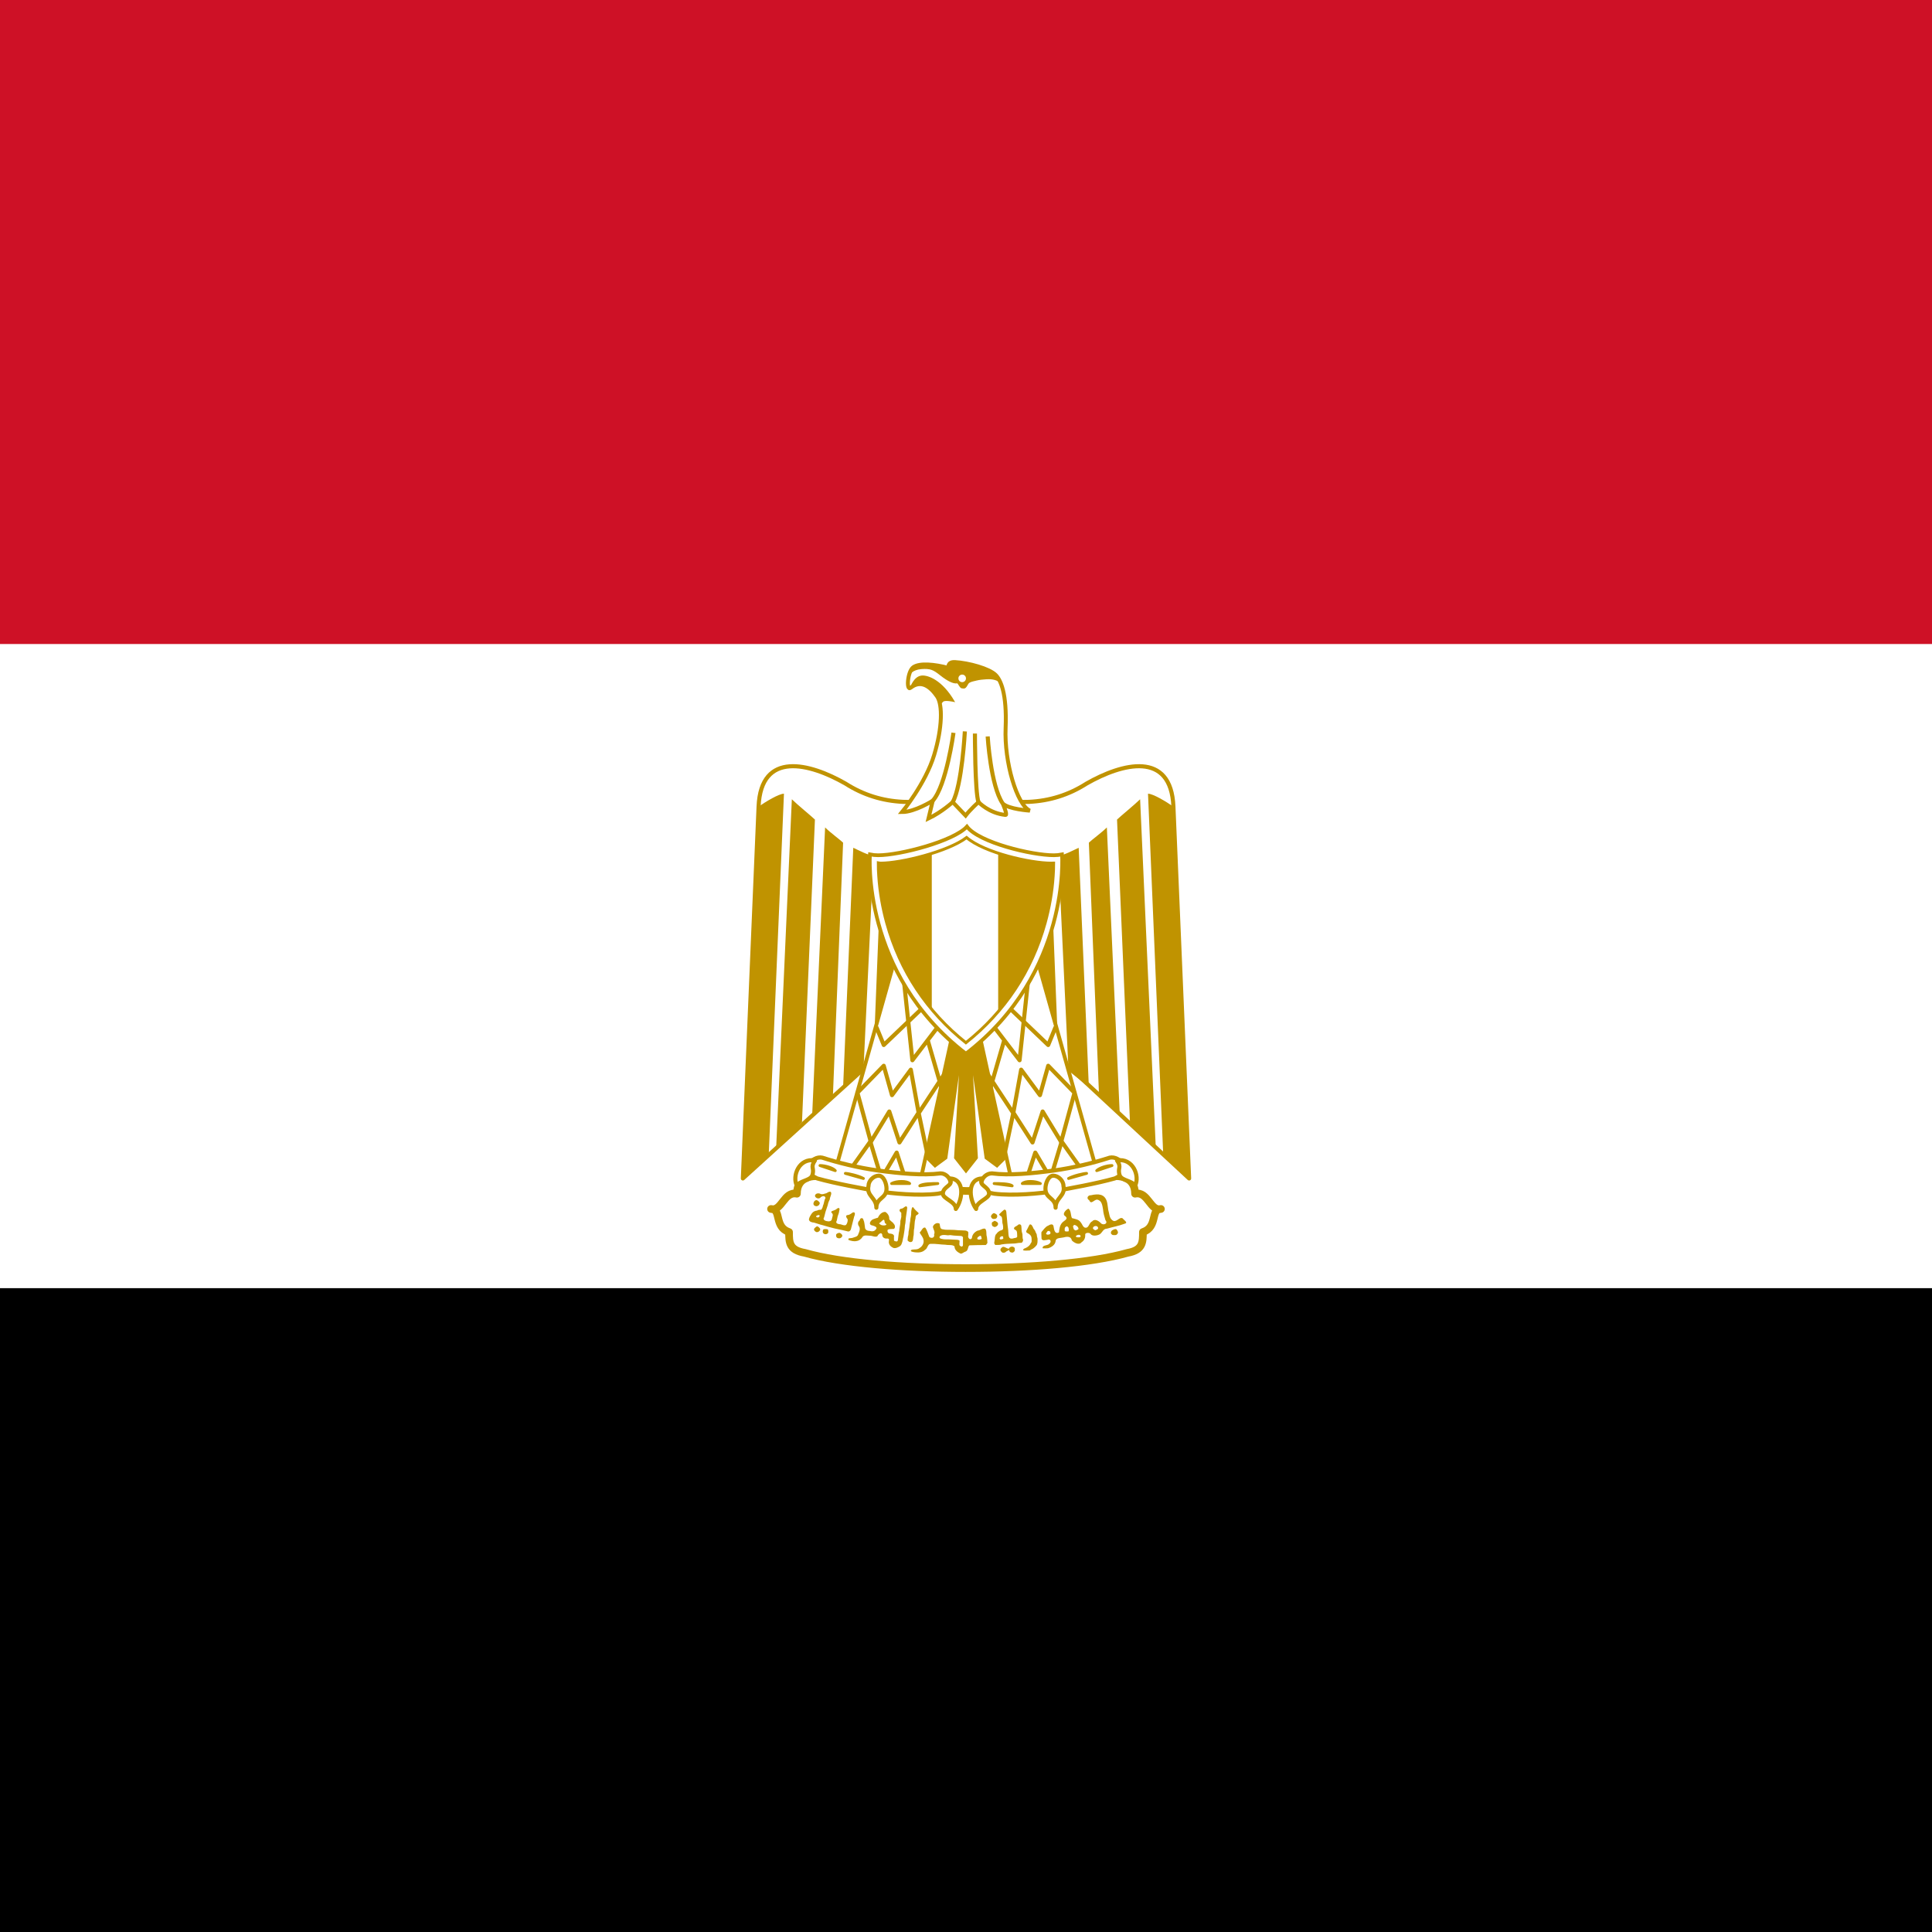
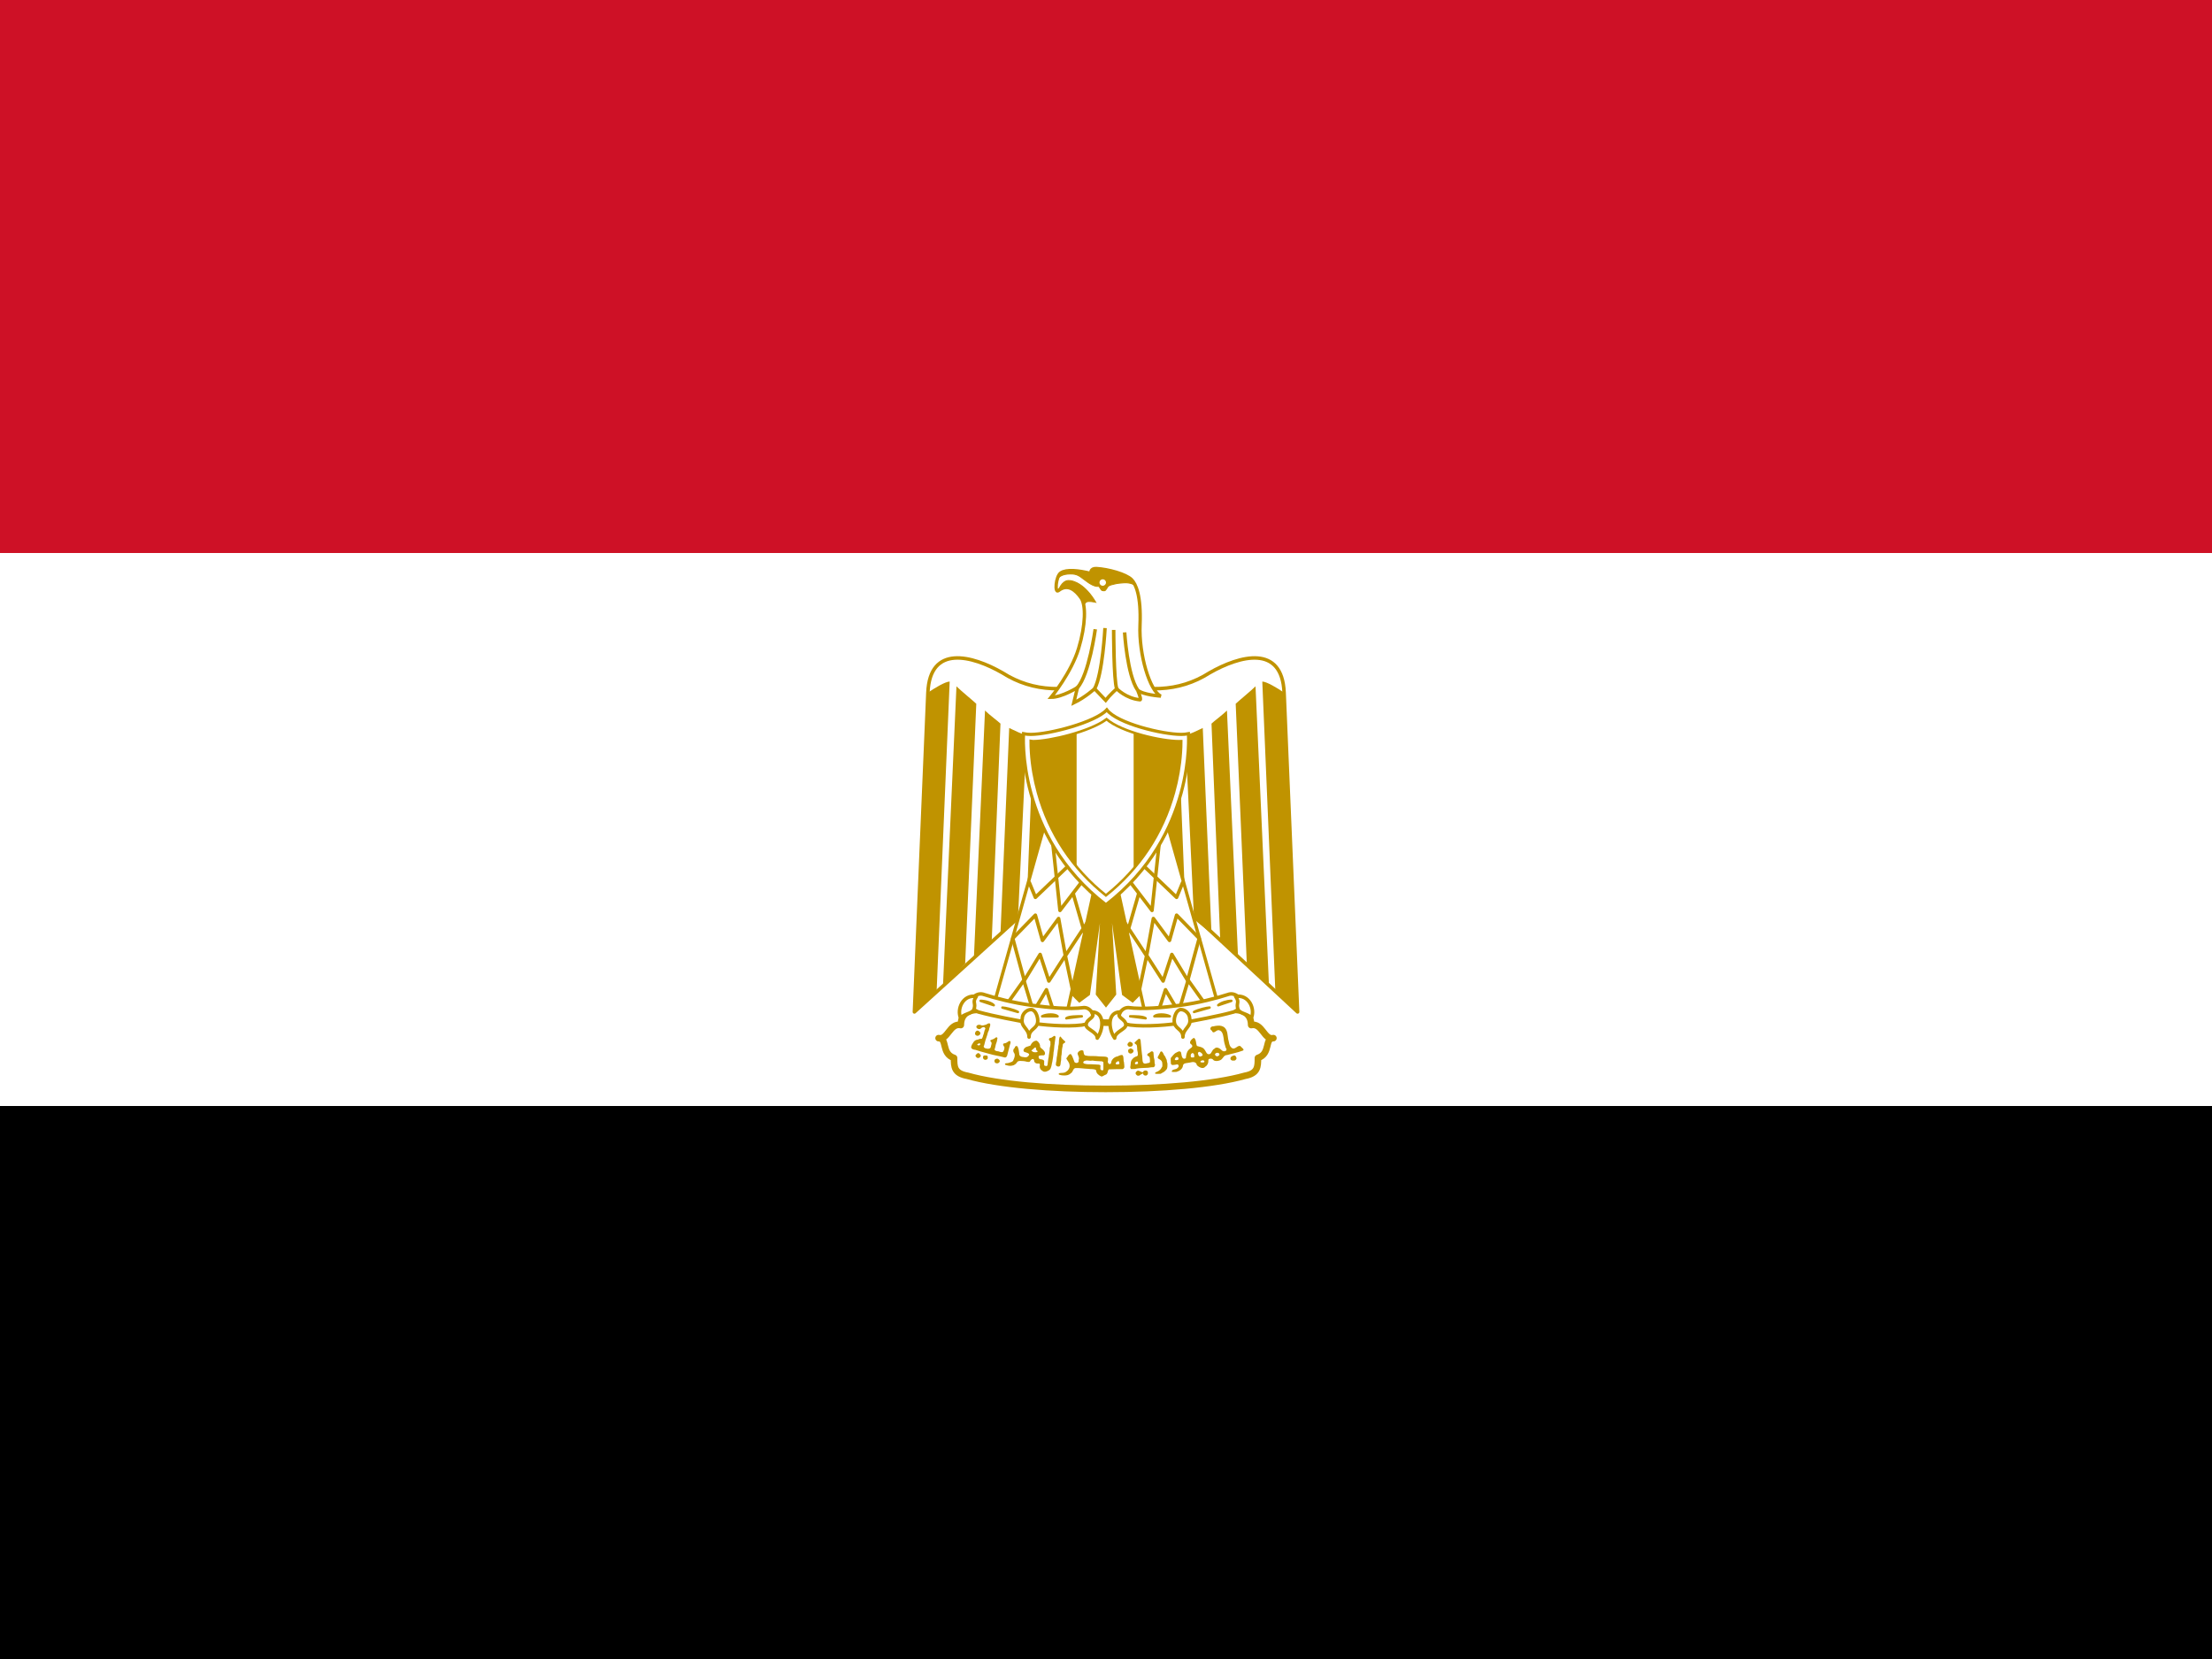
- <svg xmlns="http://www.w3.org/2000/svg" xmlns:xlink="http://www.w3.org/1999/xlink" height="512" width="512">
-   <path d="M0 341.333h512V512H0z" />
-   <path fill="#fff" d="M0 170.667h512v170.667H0z" />
-   <path fill="#ce1126" d="M0 0h512v170.667H0z" />
-   <g transform="matrix(.85333 0 0 .85333 -128.004 .002)" fill="#fff" stroke="#c09300">
+ <svg xmlns="http://www.w3.org/2000/svg" xmlns:xlink="http://www.w3.org/1999/xlink" height="480" width="640">
+   <path d="M0 320h640v160H0z" />
+   <path fill="#fff" d="M0 160h640v160H0z" />
+   <path fill="#ce1126" d="M0 0h640v160H0z" />
+   <g transform="matrix(.8 0 0 .8 -40.004 .002)" fill="#fff" stroke="#c09300">
    <path d="M450.81 302.4l68.488 63.58-4.876-115.47c-.716-17.5-15.924-13.486-26.97-7.173-11.192 7.172-23.96 7.172-37.447 2.437-13.485 4.735-26.253 4.735-37.444-2.437-11.045-6.313-26.25-10.328-26.97 7.172l-4.878 115.47 70.098-63.58z" stroke-width="1.27" stroke-linejoin="round" />
    <g id="a" fill="#c09300" stroke="none">
      <path d="M393.47 246.49l-4.734 112.32-8.035 7.168 4.88-115.47c2.294-1.578 6.313-4.017 7.89-4.017zM403.09 254.53l-4.017 93.955-8.032 8.22 4.878-108.49c1.58 1.577 6.314 5.45 7.172 6.31zM411.84 261.7l-3.155 78.362-6.455 6.31 4.018-89.406c1.574 1.578 4.73 3.874 5.592 4.734zM421.31 265.72l-3.156 66.787-6.313 5.12 3.157-74.345c1.58.717 4.735 2.438 6.313 2.438zM430.06 265.72l-2.297 55.657-6.455 6.313 2.44-61.252c1.575 0 5.593 0 6.312-.718z" />
    </g>
    <use height="100%" width="100%" xlink:href="#a" transform="matrix(-1 0 0 1 900 0)" />
    <path d="M453.16 315.06l9.613 43.755-3.158 3.155-3.3-2.44-5.45-39.017 2.294 39.018-3.157 4.017-3.157-4.016 2.296-39.017-5.45 39.018-3.303 2.44-3.155-3.155 9.61-43.755h6.315z" fill="#c09300" stroke-width="1.074" />
    <g id="b" fill="none" stroke-width="1.27" stroke-linejoin="round">
      <path d="M428.48 295.84l-19.08 67.705 26.255 4.018 11.188-50.924-18.363-20.8z" fill="#fff" stroke-width="1.189" />
      <path d="M422.17 318.94l2.296 5.593 12.405-11.848" />
      <path d="M430.76 304.92l2.596 24.346 7.89-10.328M438.09 322.95l4.31 14.875M444.09 332.36l-8.718 13.24m2.72 13.217l-2.79-13.198-2.437-13.424-5.84 7.91-2.562-9.12-8.174 8.385 4.156 15.252 5.738-9.435 3.155 9.612 5.89-9.163" />
      <path d="M414.99 361.97l5.3-7.444 3.452 11.457 4.735-8.032 3.157 9.615" />
    </g>
    <use height="100%" width="100%" xlink:href="#b" transform="matrix(-1 0 0 1 900 0)" />
    <g stroke-width="1.27" stroke-linecap="round" stroke-linejoin="round">
      <path d="M450 393.81c19.943 0 39.024-1.578 50.213-4.734 4.735-.86 4.735-3.298 4.735-6.455 4.736-1.577 2.295-7.17 5.595-7.17-3.3.863-4.016-5.594-8.033-4.73 0-5.598-5.596-6.314-10.33-4.74-9.47 3.16-26.255 3.876-42.18 3.876-15.924-.717-32.567-.717-42.18-3.875-4.733-1.574-10.326-.858-10.326 4.74-4.018-.864-4.736 5.593-8.034 4.73 3.3 0 .86 5.593 5.594 7.17 0 3.158 0 5.597 4.878 6.456 11.045 3.156 30.128 4.734 50.068 4.734z" stroke-width="2.378" />
      <path d="M422.89 363.54c6.454.86 13.628 1.578 19.225.86 3.153 0 5.45 5.452-.863 6.314-5.593.715-14.345 0-19.08-.862-4.017-.718-12.768-2.295-18.364-3.876-5.594-2.436-1.576-7.168 1.578-6.452 4.88 1.577 11.192 3.157 17.505 4.016zM477.12 363.54c-6.457.86-13.628 1.578-19.08.86-3.302 0-5.597 5.452.716 6.314 5.596.715 14.347 0 19.078-.862 4.02-.718 12.77-2.295 18.364-3.876 5.597-2.436 1.58-7.168-1.577-6.452-4.877 1.577-11.19 3.157-17.5 4.016z" />
      <path d="M403.09 360.39c-4.877-.86-7.172 4.732-5.593 7.887.717-1.578 4.017-1.578 4.735-3.155.858-2.437-.718-2.437.858-4.732zM422.17 375.06c0-3.153 3.155-2.765 3.155-5.921 0-1.578-.86-4.02-2.437-4.02-1.58 0-3.158 1.58-3.158 3.157-.718 3.157 2.44 3.63 2.44 6.783zM444.88 365.98c4.73 0 4.262 6.314 1.966 9.47 0-2.295-4.017-3.156-4.017-4.732 0-2.442 3.625-2.442 2.05-4.738zM496.91 360.39c4.878-.86 7.174 4.732 5.595 7.887-.718-1.578-4.017-1.578-4.734-3.155-.86-2.437.72-2.437-.86-4.732zM477.83 375.06c0-3.153-3.153-2.765-3.153-5.921 0-1.578.86-4.02 2.438-4.02 1.577 0 3.156 1.58 3.156 3.157.72 3.157-2.44 3.63-2.44 6.783zM455.12 365.98c-4.732 0-4.263 6.314-1.967 9.47 0-2.295 4.015-3.156 4.015-4.732 0-2.442-3.626-2.442-2.048-4.738z" />
      <g stroke-width=".891">
        <path d="M404.67 361.97c1.58 0 4.018.718 4.735 1.577l-4.74-1.58zM412.55 364.41c.862 0 4.018.716 5.596 1.575l-5.6-1.58zM441.25 367.56c-1.578 0-4.734 0-5.593.715l5.59-.72zM432.5 367.56c-.86-.862-4.016-.862-5.593 0h5.59zM495.34 361.97c-1.578 0-3.875.718-4.735 1.577l4.735-1.577zM487.45 364.41c-.86 0-4.017.716-5.595 1.575l5.6-1.58zM458.75 367.56c1.58 0 4.735 0 5.595.715l-5.6-.72zM467.5 367.56c.86-.862 4.018-.862 5.595 0h-5.6z" />
      </g>
      <g fill="#c09300" stroke="none">
        <path d="M403.34 374.58c-.534-.102-.815-.525-.68-1.025.164-.61.65-.957 1.112-.794.294.105.83.646.832.84.003.222-.28.752-.402.754-.053 0-.135.046-.182.102-.1.118-.413.175-.68.124zM458.27 378.5c-.2-.074-.515-.518-.515-.724.002-.387.574-1.018.93-1.02.174-.002.654.247.833.433.325.337.254.892-.154 1.207-.2.155-.8.212-1.094.103zM458.63 380.98c-.42-.142-.574-.348-.608-.814-.036-.485.012-.56.525-.84l.365-.2.347.155c.478.215.692.446.71.768.017.348-.24.704-.64.883-.353.16-.374.16-.7.05z" />
        <path d="M407.75 370.09c-.346-.01-.82.307-1.094.47-.65.15-1.404.55-2.03.124-.618-.19-1.44-.04-1.532.718.158.652 1.07 1.025 1.625.594.41-.537 1.53-.853 1.655.063-.457.69-.405 1.608-.78 2.343-.062.457-.253.892-.5 1.28-.463.047-.955-.007-1.345.282-.626.034-1.265.345-1.625.875-.403.578-.79 1.165-.906 1.875.106.725.936.933 1.56.97.668.182 1.336.423 2 .624 1.087.242 2.103.634 3.19.874 1.583.477 3.247.697 4.842 1.125.168.054.325.103.5.124.663.137 1.008-.583 1.063-1.125.33-1.16.58-2.34.906-3.5.226-.467.498-1.518-.405-1.282-.515.308-.952.773-1.594.812-.873.05-.374.945-.03 1.313.076.587-.11 1.288-.5 1.75-.52.33-1.172-.057-1.72-.188-.573.01-1.722-.283-1.186-1.062.19-.577.207-1.21.437-1.782.295-.613.337-1.284.47-1.936-.36-.777-.98.256-1.47.344-.337.234-1.604.334-.936.937.575.437.134 1.197.03 1.75-.036.77-.837.954-1.468.78-.628-.03-1.5-.496-.97-1.186.122-.576.323-1.14.44-1.72.236-.698.436-1.363.686-2.062.11-.62.33-1.208.625-1.75.018-.686.478-1.276.47-1.97-.048-.338-.2-.46-.407-.468zm-3.594 7.25a.353.353 0 0 1 .22.03c.25.107.256.31 0 .532-.113.097-.24.19-.282.188-.468-.04-.606-.11-.625-.28-.02-.152.03-.196.342-.345.156-.074.263-.11.344-.125zM403.12 382.36c-.496-.466-.416-.806.317-1.353.314-.234.505-.208.863.12.553.504.575.823.087 1.255-.24.213-.346.257-.627.26-.293.003-.376-.034-.64-.282zM406.17 383.28a.86.86 0 0 1-.623-1.088c.13-.434.203-.477.84-.483.716-.008.854.11.86.74.005.355-.022.437-.2.6-.206.193-.604.297-.877.23zM495.28 383.36c-.227-.19-.273-.274-.275-.515-.003-.41.233-.712.746-.944.683-.307.96-.265 1.217.187.342.6.325.847-.084 1.252-.225.223-.268.236-.785.24-.507.004-.565-.01-.818-.22zM410.22 384.51c-.364-.097-.552-.37-.557-.807-.004-.334.02-.387.253-.57.152-.118.39-.22.58-.245.266-.037.363-.013.578.138.55.387.668.77.35 1.14-.34.397-.663.488-1.204.344zM432.14 385.49c-.08-.1-.26-.16-.278-.287.032-.555.06-1.117.236-1.648.096-.523.012-1.07.194-1.58.187-.926.187-1.88.402-2.802.01-.475.055-.95.193-1.406.157-.722.013-1.476.226-2.19-.023-.267.285-.983.556-.56.393.578.91 1.046 1.42 1.517.438.252.036.624-.266.75-.416.163-.517.62-.487 1.022-.058.414-.225.806-.242 1.23-.087.622-.07 1.254-.15 1.876-.183.61-.114 1.26-.174 1.888.01.398-.18.76-.155 1.16-.048.406-.066.894-.407 1.172-.33.166-.804.138-1.068-.142zM461.84 375.69c-.482.365-.914.795-1.344 1.22-.592.448.487.71.625 1.093.158.586.15 1.21.19 1.812.178.552.257 1.138.217 1.72-.05.62-.863.49-1.218.843-.493.207-.69.69-1.064 1.03-.246.484-.312 1.077-.344 1.626.036.448-.302.95 0 1.344.04.055.086.132.125.187.102.145.343.03.5.063.504-.03 1.03.047 1.5-.157 1.21-.208 2.432-.225 3.657-.28.75.024 1.47-.237 2.218-.22.587.13.85-.505.844-.967-.332-.654-.045-1.43-.312-2.094-.235-.674-.143-1.43-.25-2.126-.015-.55-.71-.752-1.063-.344-.34.345-.892.414-1.155.844-.297.602.627.603.78 1.062.177.465.12.98.157 1.47.115.592-.53.625-.937.687-.537.2-1.29.336-1.594-.313-.19-.48-.164-.993-.218-1.5-.013-.892-.227-1.768-.28-2.656-.052-1.097-.242-2.187-.313-3.28-.01-.457-.072-1.2-.72-1.064zm-.625 8.25l.313.03.03.376.032.375-.406.126a3.28 3.28 0 0 1-.407.094 2.55 2.55 0 0 1-.187-.125c-.22-.16-.164-.385.125-.688.163-.17.24-.203.5-.187zM431.25 374.66c-.38.135-.862.693-1.25.688-.88.062-.757.92-.125 1.218.083.26.005.588.03.875.124.79-.374 1.426-.28 2.22-.044.87-.307 1.718-.344 2.594-.246.903-.25 1.832-.405 2.75-.104.823-.7.533-1.22.312-.003-.356-.026-.705-.03-1.062.216-.817-.44-1.056-1.094-1.156-.685.065-1.022-.523-.874-1.125.295-.35 1.036-.254 1.5-.313.98.204.942-1.112.438-1.562-.345-.636-1.2-.91-1.438-1.563.096-.866-.48-1.732-1.187-2.156-1.09-.077-1.912.862-2.314 1.78-.452.13-.904.267-1.344.438-.71.177-1.72 1.407-.75 1.875.545.15 2.2.528 1.47 1.28-.413.708-1.202.72-1.907.532-.724 0-1.53-.352-1.5-1.187-.148-.75-.123-1.558-.47-2.25-.147-.84-1.1-.643-1.155.125-.733.534-.636 1.397-.125 2.03.32.73.003 1.578-.313 2.25-.19.876-1.155.906-1.843 1.188-.34.132-1.63-.077-1.158.658.754.265 1.653.505 2.438.312.823-.102 1.538-.665 1.938-1.375.552-.56 1.502-.267 2.218-.28.773-.003 1.563.54 2.313.186.216-.563 1.22-1.494 1.53-.53-.053.863.71 1.326 1.5 1.22.864-.05.544.61.53 1.124.058.934.66 1.425 1.44 1.812.264.072.544.048.81 0 .75-.235 1.555-.568 1.782-1.406.304-.68.31-1.45.532-2.156.177-1.13.406-2.26.437-3.406.277-1.04.198-2.136.407-3.188.133-.782.23-1.563.313-2.344-.092-.417-.272-.487-.5-.406zm-6.78 4.156c.15.02.234.204.25.53.015.366.205.662.436.72.183.046.167.24-.03.375-.116.08-.322.128-.688.126-.578-.003-.937-.153-1.25-.47l-.188-.186.28-.188c.143-.108.4-.332.564-.5.285-.29.473-.424.625-.406zM490.5 370.94a8.365 8.365 0 0 0-1.656.25c-1.04-.065-1.563 1.027-.563 1.563.603 1.534 1.542-.317 2.5-.188 1.44.28 1.56 1.832 1.783 3 .08 1.157.414 2.282.75 3.375.962 1.07-.72 1.74-1.438.906-.61-.664-1.92-1.48-2.656-.562-.905.382-.942 1.59-1.69 1.937-1.208.37-1.36-1.118-2-1.75-.586-.823-1.71-.895-2.624-1.186-.43-.87-.205-2.346-1.094-2.938-.745.304-2.113 1.702-.968 2.344 1.117.96-.488 1.4-1 2.063-.732.814-.85 1.936-.97 2.968-1.258.697-1.503-.786-1.655-1.717-.1-1.112-1.037-.786-1.69-.375-.95.385-1.427 1.29-2.092 2-.08.647.037 1.356.03 2.03.217.812 1.203.43 1.813.376.98-.41 1.38.627.595 1.22-.532.675-2.22.32-2.063 1.405.544.062 1.11.042 1.657 0 1.09-.3 2.26-1.07 2.374-2.282.143-1.06 1.667-.866 2.5-1.094 1.04-.3 2.294-.377 2.53.937.71.746 2.25 1.585 3.032.564.795-.485 1.176-1.338 1.125-2.25-.16-.785 1.27-.813 1.626-.375.52.857 2.15.604 2.938.124.836-.617 1.017-1.705 2.218-1.72 1.783-.533 3.635-.84 5.375-1.5 1.41-.306-.21-1.197-.562-1.718-1.074-.53-2.008 1.642-3.22.563-.935-.717-.87-2.078-1.218-3.126-.237-1.358-.177-2.923-1.156-4-.67-.715-1.585-.887-2.53-.844zm-6.813 9.47c.126-.004.268.058.5.186.44.242.75.643.75.97 0 .212-.054.226-.375.374-.197.09-.42.19-.5.188-.18-.002-.624-.357-.625-.5 0-.06-.058-.287-.125-.47-.117-.32-.1-.316.063-.53.103-.138.187-.216.313-.22zm6.532.343c.37-.025.592.09.75.375.18.33.057.58-.408.78-.203.09-.407.16-.437.157-.03-.003-.198-.102-.375-.22-.27-.176-.31-.263-.313-.467-.003-.316.35-.597.782-.625zm-8.94.093c.11-.017.21.04.345.156.18.155.237.28.28.594.033.22.028.502 0 .625-.047.227-.052.217-.56.22-.642.006-.7-.064-.69-.656.01-.377.013-.478.22-.688.16-.162.297-.233.406-.25zm-5.5 1.438a.57.57 0 0 1 .44.437c.064.32.007.463-.25.595-.223.113-.735.15-.876.063a.613.613 0 0 1-.188-.188c-.068-.12-.055-.18.03-.25.062-.05.127-.12.126-.156 0-.037.068-.163.157-.28a.543.543 0 0 1 .56-.22zm9.25 1.187c.18 0 .33.062.44.157.184.163.178.4-.033.563-.135.104-.87.095-1.125 0-.112-.042-.155-.1-.156-.22-.002-.14.038-.226.28-.343.206-.097.417-.155.595-.156zM467.86 388.29c-.096-.063-.238-.117-.095-.222.173-.302.518-.407.825-.52a3.436 3.436 0 0 0 1.373-1.118c.05-.333.424-.513.422-.86.003-.476.032-.963-.084-1.427-.128-.426-.45-.752-.826-.974-.256-.203-.674-.26-.768-.615-.053-.343.253-.604.36-.91.223-.42.41-.863.65-1.275.26-.288.66-.015.794.263.19.277.357.576.45.897.303.332.57.72.68 1.162.148.31.383.602.37.966 0 .416.234.787.22 1.206.013.56.012 1.145-.192 1.674-.14.294-.42.47-.607.733-.318.296-.67.58-1.08.737-.288.092-.456.426-.818.345-.514.01-1.037.08-1.547-.004.032.054-.156-.092-.125-.058zM461.01 388.74c-.243-.25-.295-.355-.298-.6-.003-.248.045-.346.282-.586.44-.443.653-.453 1.41-.07.722.365.967.4 1.032.14.062-.25.478-.48.874-.48a.82.82 0 0 1 .592.202c.25.196.263.227.27.68.004.463-.002.48-.29.736-.278.244-.323.26-.666.224-.437-.043-.7-.244-.77-.588-.052-.25-.14-.31-.206-.14-.02.055-.13.122-.24.15-.203.05-.548.268-.793.5-.093.087-.255.128-.52.13-.354.004-.404-.017-.677-.298zM441.19 379.84c-.665.007-1.38.566-1.47 1.22.153.75.778 1.488.376 2.28.278 1.013-.76 1.397-1.47.813-.426-.972-.642-2.036-1.28-2.907-.804-.227-1.154 1.057-1.72 1.5.28.755 1.097 1.433 1.19 2.375.194.916-.362 1.932-1.157 2.407-.687.655-1.627.42-2.47.563-1.024.6.752.818 1.22.844 1.046.106 2.134-.032 2.905-.813.77-.366.71-1.696 1.625-1.843 1.588-.07 3.163.244 4.75.282.85.202 2.163-.102 2.75.53.002 1.107.94 1.79 1.844 2.22.498.137 1.024-.48 1.53-.595.966-.308.673-1.502 1.25-1.97 1.65-.088 3.317-.07 4.97-.093.314.008.407-.44.625-.625-.038-.638-.06-1.272-.158-1.906-.318-.805.052-1.843-.53-2.53-.83-.226-1.537.534-2.376.594-.926.412-1.706 1.268-1.75 2.312-.548.897-1.427-.16-1.125-.906-.033-.325.072-.704-.03-1-.507-.608-1.395-.41-2.094-.5-1.018.04-2.012-.18-3.03-.156-.894-.068-1.823.078-2.688-.156-1.032-.03-.89-1.04-1.063-1.75a1.018 1.018 0 0 0-.625-.188zm2 3.688c.343.006.667.05 1 .093.43.072.89-.147 1.313 0 .976.167 1.953.128 2.937.22.26-.004.446.185.625.344.002.683 0 1.38 0 2.062-.03.258.076.598-.156.78a.7.7 0 0 1-.25.126c-.272-.07-.56-.247-.69-.5-.04-.357.02-.704.032-1.062-.007-.093.04-.237 0-.313a1.248 1.248 0 0 0-.718-.25c-.85-.03-1.682-.09-2.53-.125-.708-.044-1.435.06-2.127-.125-.268-.097-.617-.064-.78-.343-.235-.273.103-.597.343-.72a2.28 2.28 0 0 1 1-.187zm11.28.25c.16-.003.21.05.282.343.046.19.1.418.125.5.037.12-.022.157-.187.22-.494.186-.986.168-1.156-.063-.078-.104.012-.434.156-.562.29-.26.61-.437.78-.438z" />
      </g>
    </g>
    <path d="M449.98 327.23c32.642-25.106 29.843-61.883 29.843-61.883-.86.172-1.68.258-2.54.258-6.848 0-23.18-3.917-26.99-8.892-4.08 4.503-20.77 8.892-27.573 8.892-.86 0-1.722-.086-2.54-.258 0 0-2.843 36.776 29.8 61.883z" stroke-width="1.15" />
    <path d="M477.22 268.04c-.28.018-.563.026-.848.026-6.205 0-20.62-3.183-26.175-7.957-5.82 4.41-20.47 7.956-26.576 7.956a4.7 4.7 0 0 1-.848-.086c-.015 1.39.058 2.832.144 4.144.323 4.9 1.183 9.82 2.488 14.552 4.108 14.895 12.516 27.553 24.572 37.155 12.066-9.61 20.484-22.28 24.6-37.185 1.308-4.732 2.17-9.65 2.496-14.55.086-1.285.157-2.692.148-4.055z" stroke-width=".916" />
    <path d="M439.38 265.03c-5.872 1.845-12.23 3.03-15.75 3.03-.286 0-.563-.04-.844-.093-.014 1.39.07 2.846.156 4.157.323 4.9 1.164 9.8 2.47 14.53 2.764 10.026 7.506 19.033 13.968 26.782V265.03zM460 264.94v49.25c6.794-7.92 11.733-17.206 14.594-27.562a72.952 72.952 0 0 0 2.47-14.53c.084-1.285.165-2.7.155-4.064-.282.018-.56.032-.845.032-3.73 0-10.42-1.17-16.375-3.125z" fill="#c09300" stroke="none" />
    <g stroke-width="1.27">
      <path d="M462.31 253.09c.667.04-.902-3.568-.902-3.568 1.765 1.804 8.43 2.235 8.43 2.235-4-1.766-7.998-15.096-7.528-25.72.432-10.665-1.528-14.86-3.097-16.43-2-2-8.43-3.763-12.664-3.998-2.393-.12-2 1.802-2 1.802-4.43-1.137-8.86-1.568-10.862-.235-1.882 1.255-2.274 7.528-.9 6.43 3.33-2.666 6.233-.235 8.232 2.666 1.764 2.55 1.647 9.763-.902 18.192-2.666 8.86-9.96 17.722-9.96 17.722 3.96 0 9.53-3.528 9.53-3.528l-1.334 5.527c4.195-2 7.528-5.097 7.528-5.097l4 4.195c1.332-1.764 3.998-4.195 3.998-4.195s3.333 3.53 8.43 4z" stroke-width="1.218" />
      <path d="M446.12 227.57s-2.235 16.428-6.43 21.094M449.65 227.14s-.863 16.623-3.764 21.956M452.78 227.81s0 18.192 1.098 21.29M456.74 228.71s.902 15.29 4.666 20.82" fill="none" />
      <path d="M442.08 219.61c-.196-1.45-.55-2.588-1.06-3.333-1.998-2.9-4.9-5.332-8.232-2.666 0 0 1.137-3.528 3.568-3.645 1.882-.118 6.155 1.41 9.92 7.84 0 0-2.784-.626-3.45-.038-1.256 1.098-.746 1.843-.746 1.843z" fill="#c09300" stroke-width=".354" />
      <path d="M432.44 209.26c.274-.902.706-1.725 1.255-2.078 2-1.333 6.43-.902 10.86.235 0 0-.392-1.92 2-1.803 4.234.235 10.664 2 12.663 4 .47.51 1.02 1.254 1.49 2.39h-.078c-.98-1.372-3.764-1.293-4.43-1.215-1.06.117-1.726.077-3.138.43-.666.157-1.686.353-2.235.784-.43.353-.784 1.647-1.45 1.647-1.06 0-.98-.273-1.255-.587-.353-.43-.55-1.06-.902-1.02-1.097.197-2.862-.666-5.096-2.43-2.235-1.765-3.098-2.196-6-2-2.86.235-3.763 1.843-3.763 1.843l.08-.196z" fill="#c09300" stroke-width=".354" />
      <circle cx="448.824" cy="210.672" r="1.176" stroke="none" />
    </g>
  </g>
</svg>
